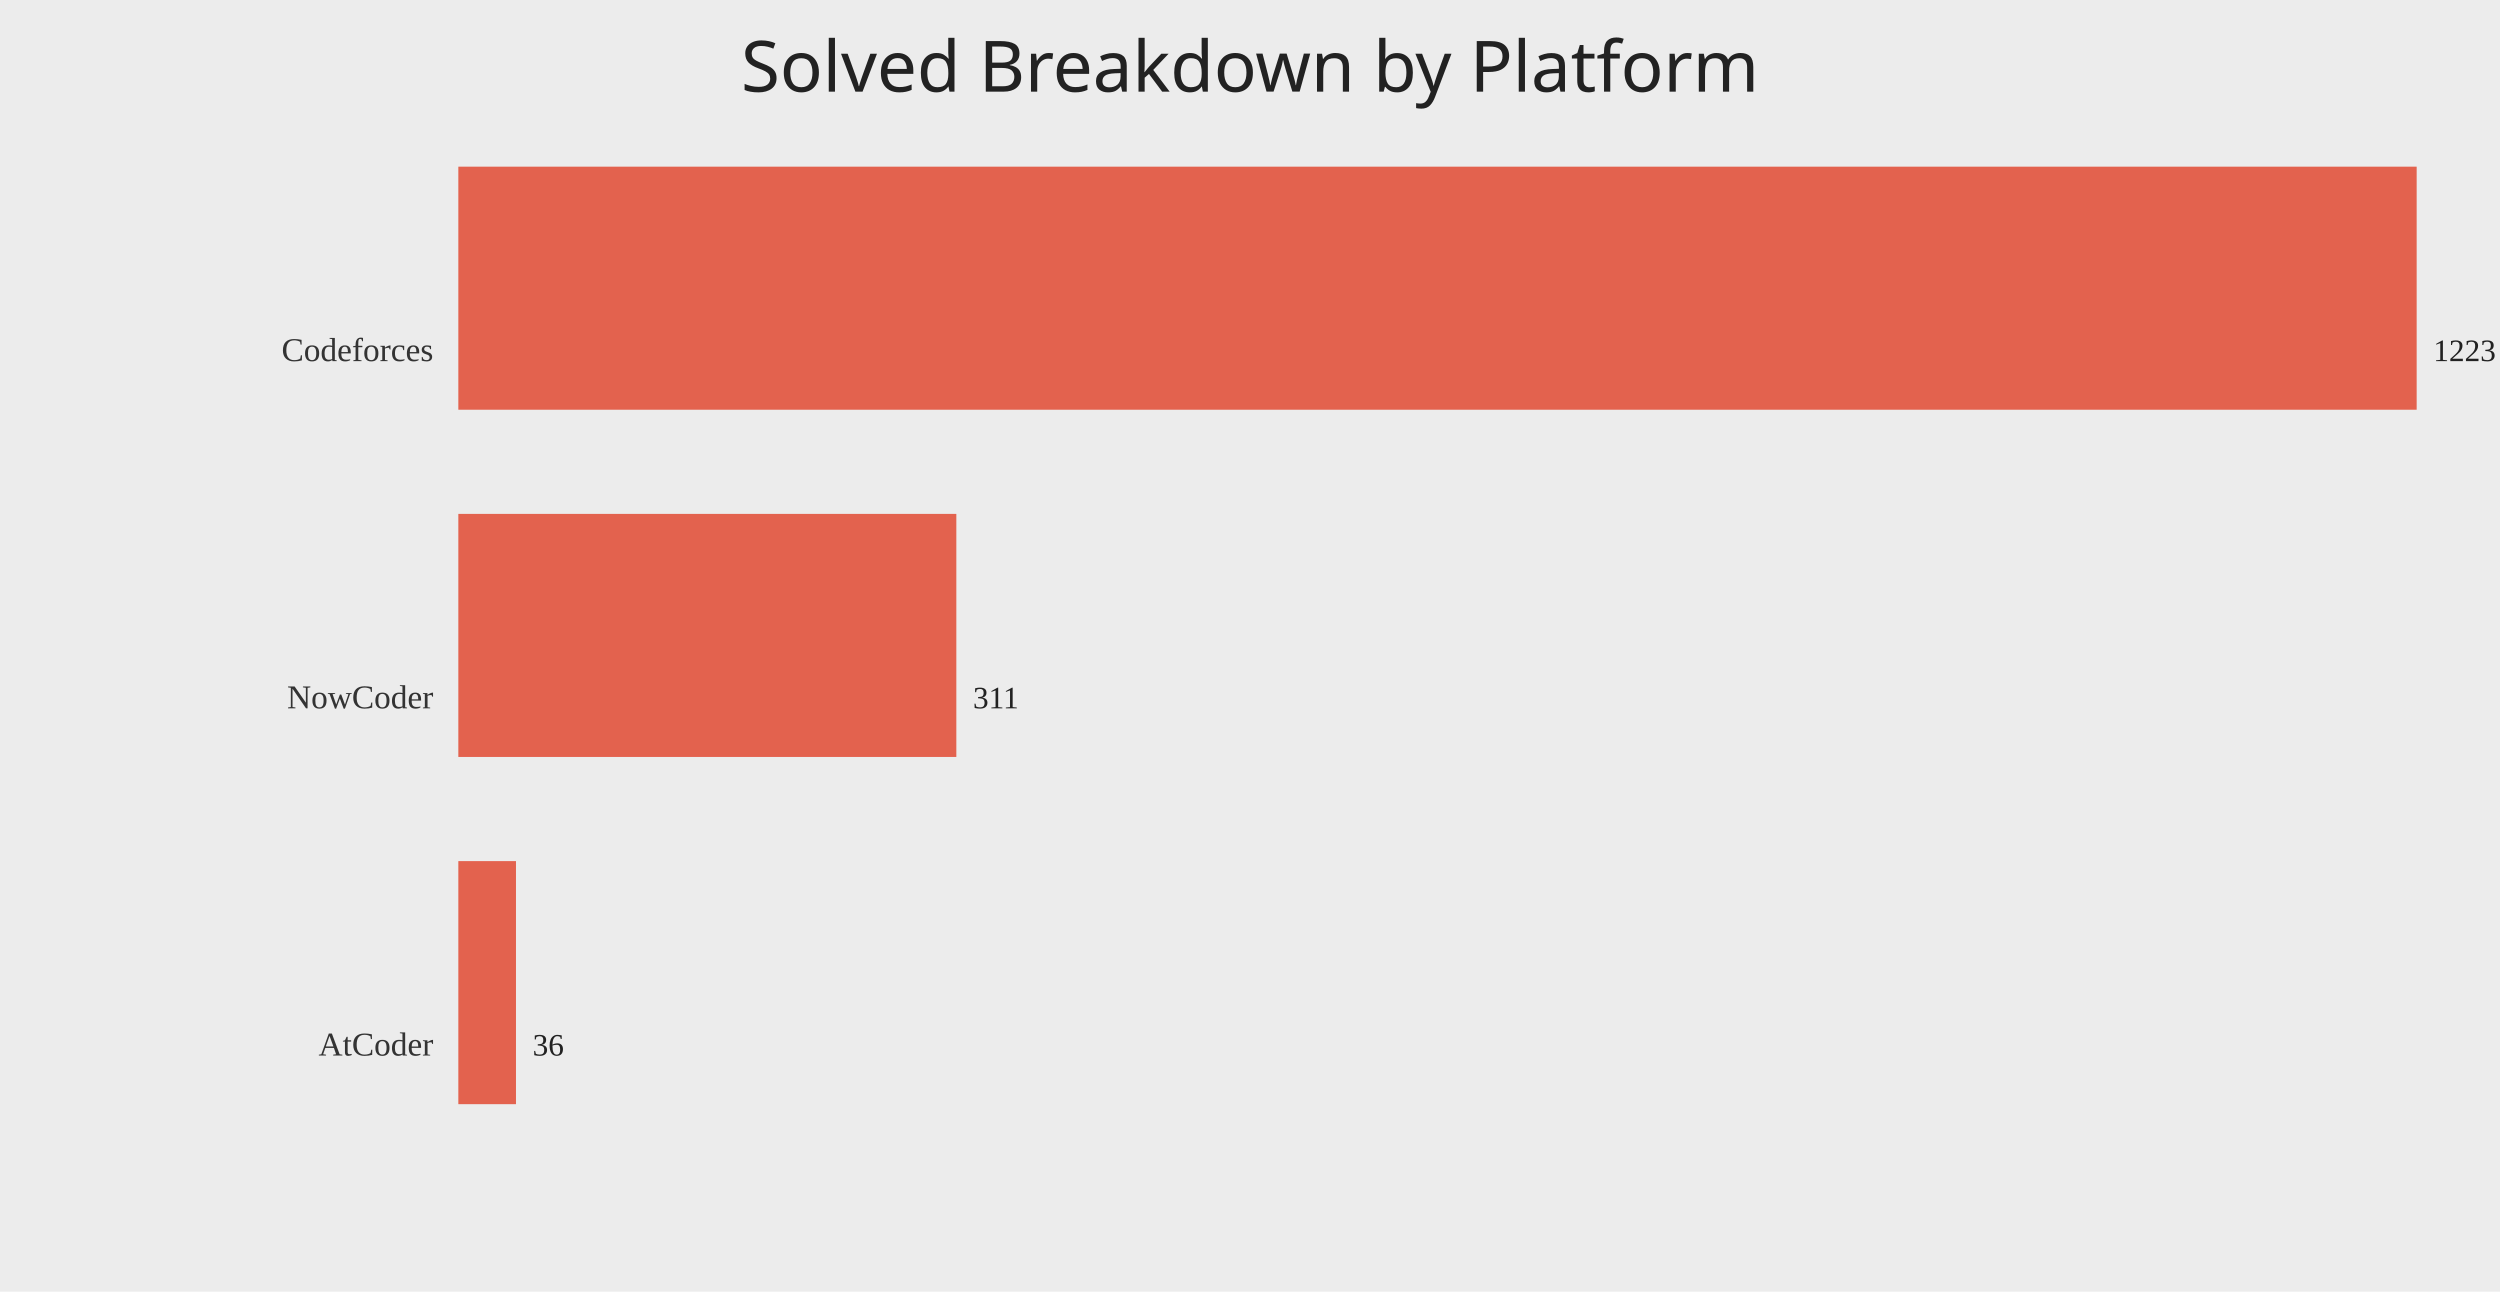
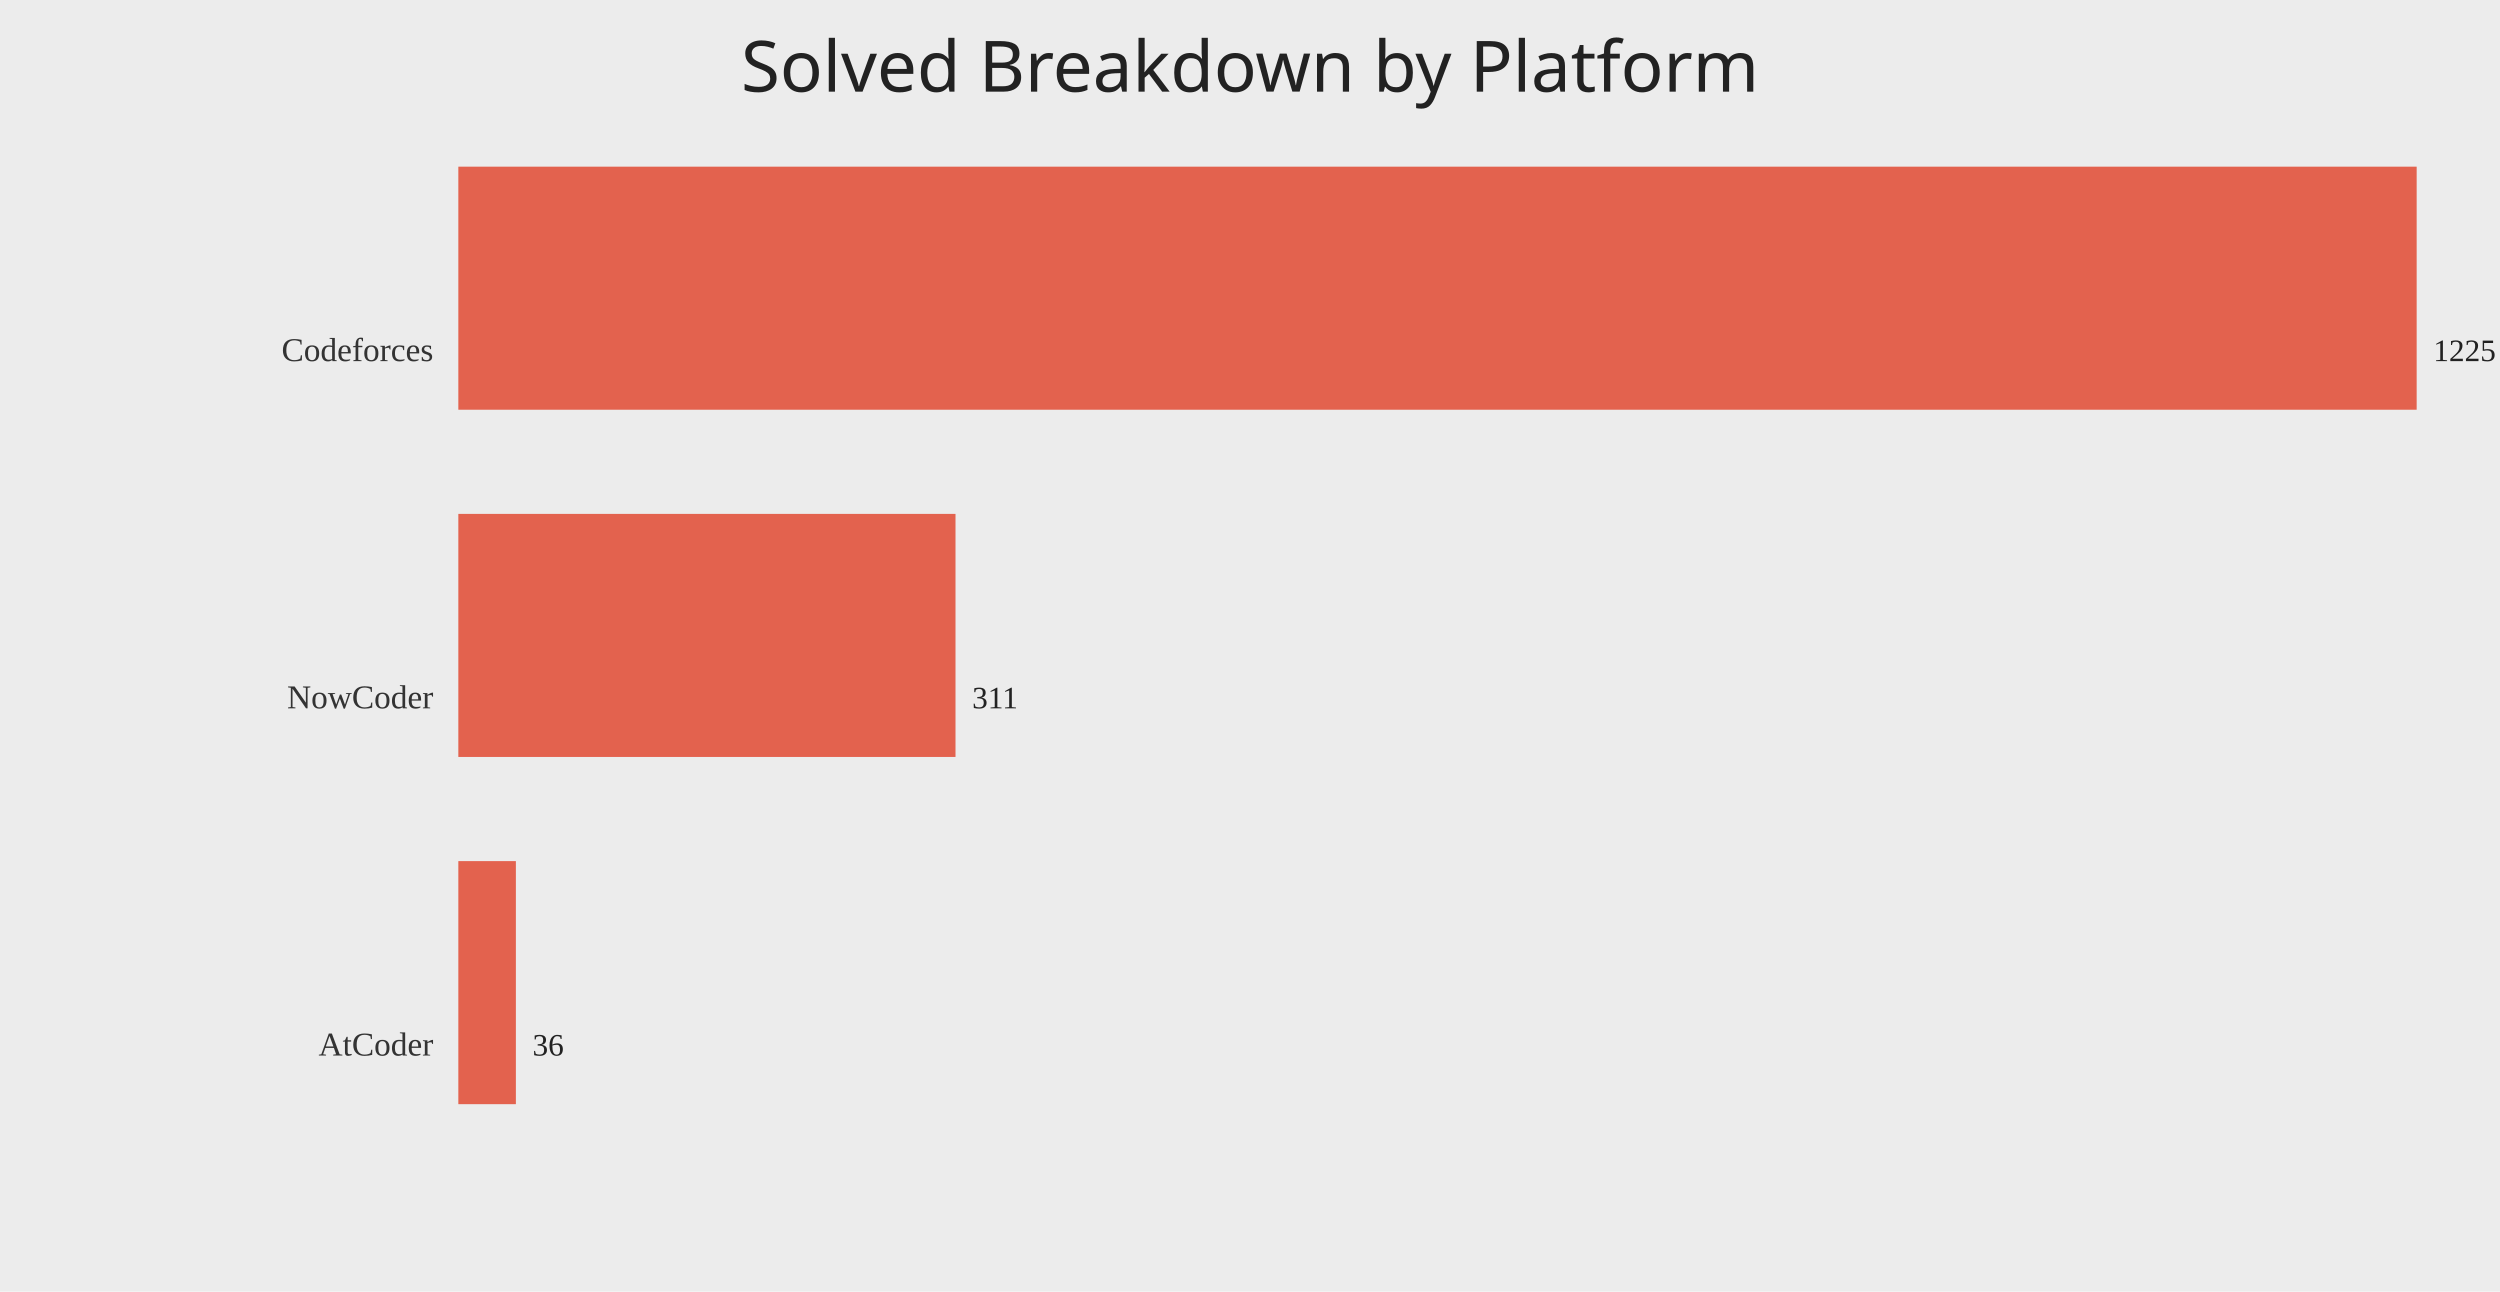
<svg xmlns="http://www.w3.org/2000/svg" width="1200" height="620">
  <rect width="100%" height="100%" fill="#ececec" />
  <text x="50%" y="44" text-anchor="middle" fill="#222" font-size="34" font-family="Comic Sans MS, Segoe UI">Solved Breakdown by Platform</text>
  <text x="208" y="173.33" text-anchor="end" fill="#333" font-size="16">Codeforces</text>
  <rect x="220" y="80.00" width="940.00" height="116.67" fill="#e24a33" opacity="0.85" />
-   <text x="1168.00" y="173.33" fill="#222" font-size="15">1223</text>
+   <text x="1168.00" y="173.33" fill="#222" font-size="15">1225</text>
  <text x="208" y="340.00" text-anchor="end" fill="#333" font-size="16">NowCoder</text>
-   <rect x="220" y="246.67" width="239.04" height="116.67" fill="#e24a33" opacity="0.85" />
-   <text x="467.04" y="340.00" fill="#222" font-size="15">311</text>
+   <rect x="220" y="246.67" width="238.64" height="116.67" fill="#e24a33" opacity="0.85" />
+   <text x="466.64" y="340.00" fill="#222" font-size="15">311</text>
  <text x="208" y="506.67" text-anchor="end" fill="#333" font-size="16">AtCoder</text>
-   <rect x="220" y="413.33" width="27.67" height="116.67" fill="#e24a33" opacity="0.85" />
-   <text x="255.67" y="506.67" fill="#222" font-size="15">36</text>
+   <rect x="220" y="413.33" width="27.62" height="116.67" fill="#e24a33" opacity="0.85" />
+   <text x="255.62" y="506.67" fill="#222" font-size="15">36</text>
</svg>
